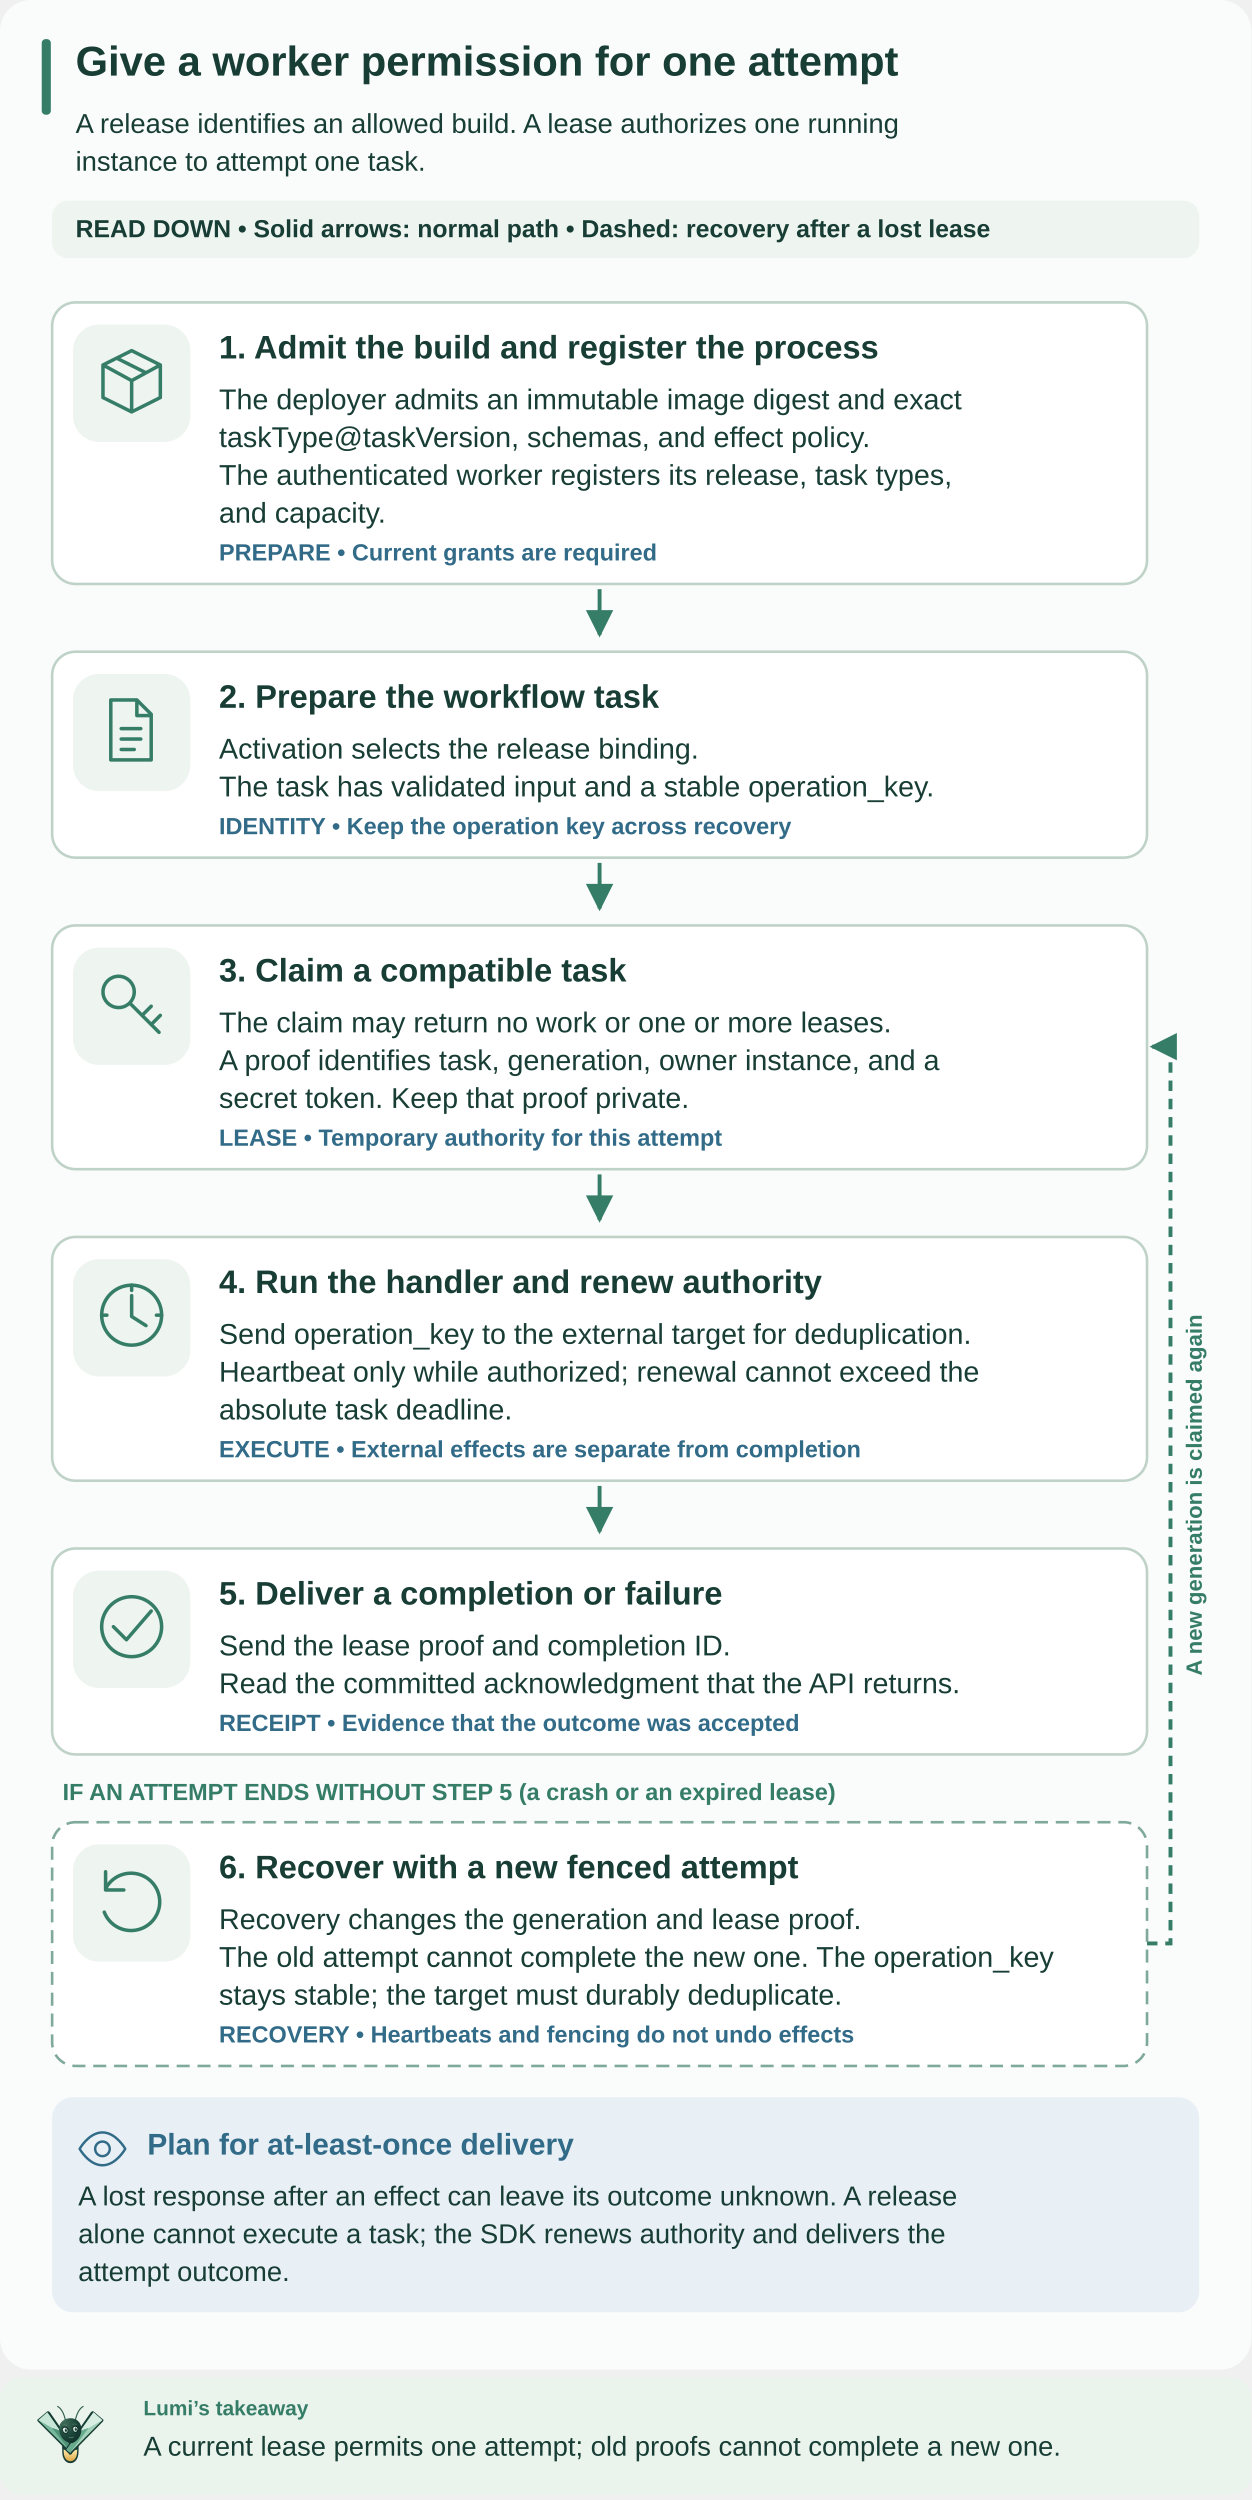
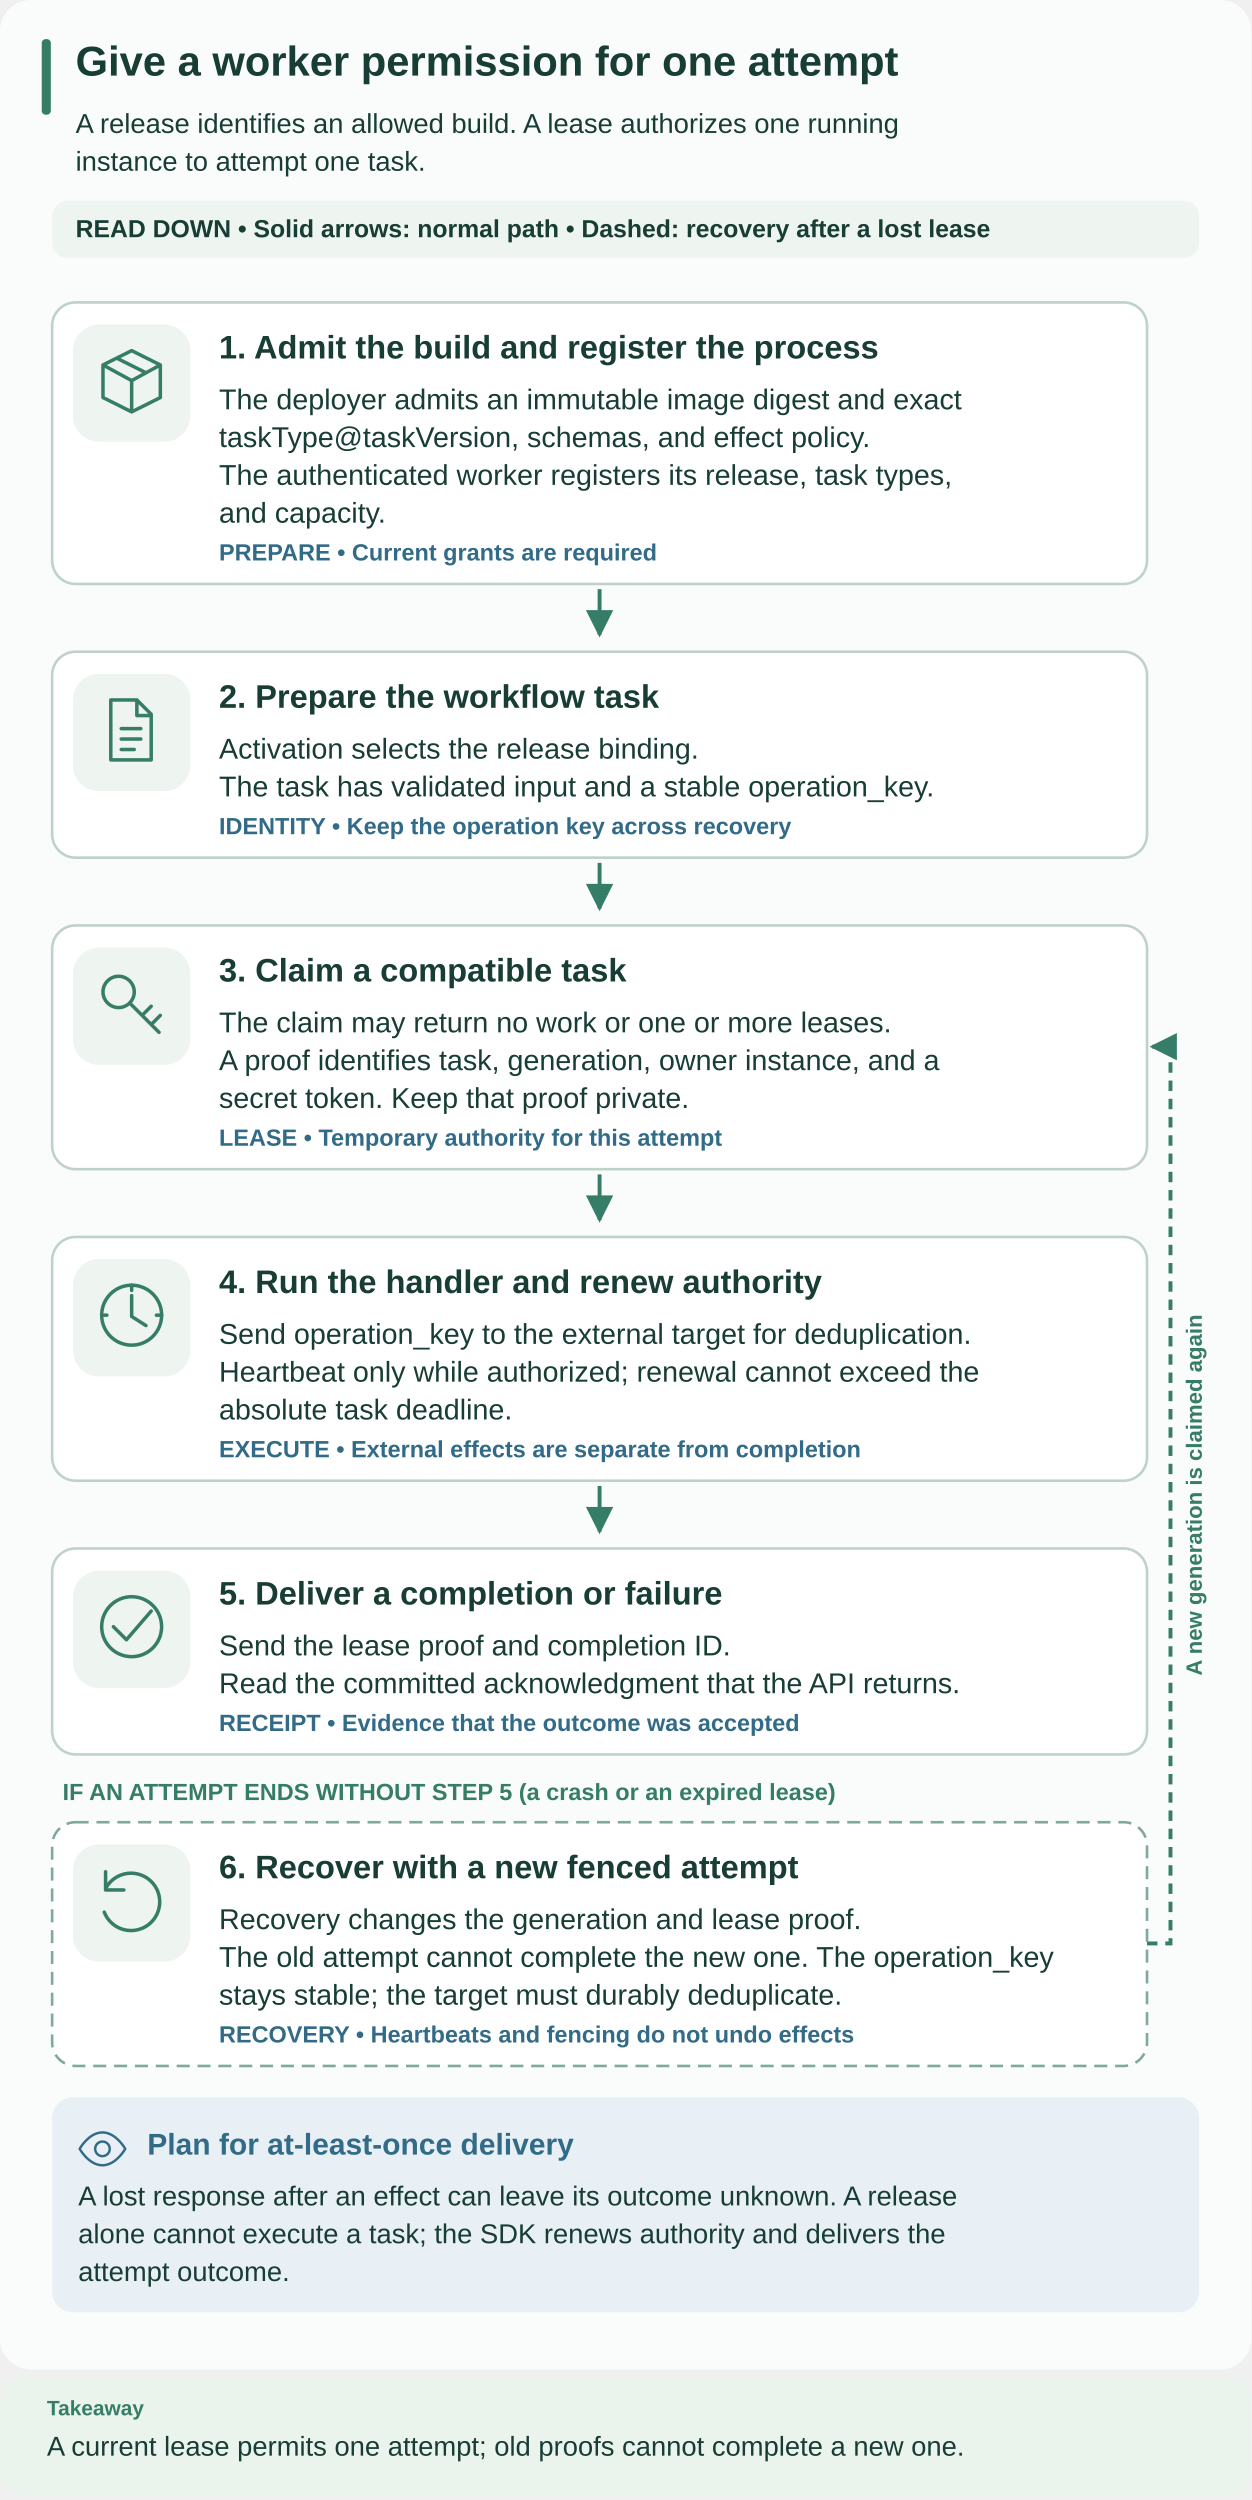
<svg xmlns="http://www.w3.org/2000/svg" width="960" height="1918" viewBox="0 0 960 1918" role="img" aria-labelledby="title desc">
  <defs>
    <marker id="arrow" viewBox="0 0 10 10" refX="9" refY="5" markerWidth="7" markerHeight="7" orient="auto">
      <path d="M0 0 10 5 0 10z" fill="#367D68" />
    </marker>
  </defs>
  <style>text{font-family:Arial,Helvetica,sans-serif}.edge{stroke:#367D68;stroke-width:3;fill:none;marker-end:url(#arrow)}</style>
  <rect width="960" height="1818" rx="24" fill="#FAFCFB" />
  <rect x="32" y="30" width="7" height="58" rx="3" fill="#367D68" />
  <text x="58" y="58" font-size="32" font-weight="700" fill="#173D34">Give a worker permission for one attempt</text>
  <text x="58" y="102" font-size="21" font-weight="400" fill="#173D34">A release identifies an allowed build. A lease authorizes one running</text>
  <text x="58" y="131" font-size="21" font-weight="400" fill="#173D34">instance to attempt one task.</text>
  <rect x="40" y="154" width="880" height="44" rx="12" fill="#EEF4F0" />
  <text x="58" y="182" font-size="19" font-weight="600" fill="#173D34">READ DOWN  •  Solid arrows: normal path  •  Dashed: recovery after a lost lease</text>
  <rect x="40" y="232" width="840" height="216" rx="18" fill="white" stroke="#BFD2C8" stroke-width="2" />
  <rect x="56" y="249" width="90" height="90" rx="20" fill="#EEF4F0" />
  <g transform="translate(73 264) scale(1)" stroke="#367D68" stroke-width="2.7" fill="none" stroke-linecap="round" stroke-linejoin="round">
    <path d="m6 16 22-11 22 11v25L28 52 6 41z M6 16l22 12 22-12 M28 28v24 M17 11l22 11" />
  </g>
  <text x="168" y="275" font-size="25" font-weight="700" fill="#173D34">1. Admit the build and register the process</text>
  <text x="168" y="314" font-size="22" font-weight="400" fill="#173D34">The deployer admits an immutable image digest and exact</text>
  <text x="168" y="343" font-size="22" font-weight="400" fill="#173D34">taskType@taskVersion, schemas, and effect policy.</text>
  <text x="168" y="372" font-size="22" font-weight="400" fill="#173D34">The authenticated worker registers its release, task types,</text>
  <text x="168" y="401" font-size="22" font-weight="400" fill="#173D34">and capacity.</text>
  <text x="168" y="430" font-size="18" font-weight="600" fill="#326B88">PREPARE • Current grants are required</text>
  <path class="edge" d="M460 452v35" />
  <rect x="40" y="500" width="840" height="158" rx="18" fill="white" stroke="#BFD2C8" stroke-width="2" />
  <rect x="56" y="517" width="90" height="90" rx="20" fill="#EEF4F0" />
  <g transform="translate(73 532) scale(1)" stroke="#367D68" stroke-width="2.7" fill="none" stroke-linecap="round" stroke-linejoin="round">
    <path d="M12 5h20l11 11v35H12z M32 5v12h11 M20 27h15 M20 35h15 M20 43h10" />
  </g>
  <text x="168" y="543" font-size="25" font-weight="700" fill="#173D34">2. Prepare the workflow task</text>
  <text x="168" y="582" font-size="22" font-weight="400" fill="#173D34">Activation selects the release binding.</text>
  <text x="168" y="611" font-size="22" font-weight="400" fill="#173D34">The task has validated input and a stable operation_key.</text>
  <text x="168" y="640" font-size="18" font-weight="600" fill="#326B88">IDENTITY • Keep the operation key across recovery</text>
  <path class="edge" d="M460 662v35" />
  <rect x="40" y="710" width="840" height="187" rx="18" fill="white" stroke="#BFD2C8" stroke-width="2" />
  <rect x="56" y="727" width="90" height="90" rx="20" fill="#EEF4F0" />
  <g transform="translate(73 742) scale(1)" stroke="#367D68" stroke-width="2.7" fill="none" stroke-linecap="round" stroke-linejoin="round">
    <circle cx="18" cy="19" r="12" />
    <path d="m27 28 22 22 M36 37l7-7 M43 44l7-7" />
  </g>
  <text x="168" y="753" font-size="25" font-weight="700" fill="#173D34">3. Claim a compatible task</text>
  <text x="168" y="792" font-size="22" font-weight="400" fill="#173D34">The claim may return no work or one or more leases.</text>
  <text x="168" y="821" font-size="22" font-weight="400" fill="#173D34">A proof identifies task, generation, owner instance, and a</text>
  <text x="168" y="850" font-size="22" font-weight="400" fill="#173D34">secret token. Keep that proof private.</text>
  <text x="168" y="879" font-size="18" font-weight="600" fill="#326B88">LEASE • Temporary authority for this attempt</text>
  <path class="edge" d="M460 901v35" />
  <rect x="40" y="949" width="840" height="187" rx="18" fill="white" stroke="#BFD2C8" stroke-width="2" />
  <rect x="56" y="966" width="90" height="90" rx="20" fill="#EEF4F0" />
  <g transform="translate(73 981) scale(1)" stroke="#367D68" stroke-width="2.7" fill="none" stroke-linecap="round" stroke-linejoin="round">
    <circle cx="28" cy="28" r="23" />
    <path d="M28 13v16l11 7 M28 5v4 M5 28h4 M47 28h4" />
  </g>
  <text x="168" y="992" font-size="25" font-weight="700" fill="#173D34">4. Run the handler and renew authority</text>
  <text x="168" y="1031" font-size="22" font-weight="400" fill="#173D34">Send operation_key to the external target for deduplication.</text>
  <text x="168" y="1060" font-size="22" font-weight="400" fill="#173D34">Heartbeat only while authorized; renewal cannot exceed the</text>
  <text x="168" y="1089" font-size="22" font-weight="400" fill="#173D34">absolute task deadline.</text>
  <text x="168" y="1118" font-size="18" font-weight="600" fill="#326B88">EXECUTE • External effects are separate from completion</text>
  <path class="edge" d="M460 1140v35" />
  <rect x="40" y="1188" width="840" height="158" rx="18" fill="white" stroke="#BFD2C8" stroke-width="2" />
  <rect x="56" y="1205" width="90" height="90" rx="20" fill="#EEF4F0" />
  <g transform="translate(73 1220) scale(1)" stroke="#367D68" stroke-width="2.7" fill="none" stroke-linecap="round" stroke-linejoin="round">
    <circle cx="28" cy="28" r="23" />
    <path d="m14 28 10 10 19-22" />
  </g>
  <text x="168" y="1231" font-size="25" font-weight="700" fill="#173D34">5. Deliver a completion or failure</text>
  <text x="168" y="1270" font-size="22" font-weight="400" fill="#173D34">Send the lease proof and completion ID.</text>
  <text x="168" y="1299" font-size="22" font-weight="400" fill="#173D34">Read the committed acknowledgment that the API returns.</text>
  <text x="168" y="1328" font-size="18" font-weight="600" fill="#326B88">RECEIPT • Evidence that the outcome was accepted</text>
  <rect x="40" y="1398" width="840" height="187" rx="18" fill="white" stroke="#7FA99A" stroke-width="2" stroke-dasharray="10 6" />
  <rect x="56" y="1415" width="90" height="90" rx="20" fill="#EEF4F0" />
  <g transform="translate(73 1430) scale(1)" stroke="#367D68" stroke-width="2.7" fill="none" stroke-linecap="round" stroke-linejoin="round">
    <path d="M8 19A22 22 0 1 1 7 37 M8 6v14h14" />
  </g>
  <text x="168" y="1441" font-size="25" font-weight="700" fill="#173D34">6. Recover with a new fenced attempt</text>
  <text x="168" y="1480" font-size="22" font-weight="400" fill="#173D34">Recovery changes the generation and lease proof.</text>
  <text x="168" y="1509" font-size="22" font-weight="400" fill="#173D34">The old attempt cannot complete the new one. The operation_key</text>
  <text x="168" y="1538" font-size="22" font-weight="400" fill="#173D34">stays stable; the target must durably deduplicate.</text>
  <text x="168" y="1567" font-size="18" font-weight="600" fill="#326B88">RECOVERY • Heartbeats and fencing do not undo effects</text>
  <text x="48" y="1381" font-size="18" font-weight="700" fill="#367D68">IF AN ATTEMPT ENDS WITHOUT STEP 5 (a crash or an expired lease)</text>
  <path d="M880 1491H898V803H884" fill="none" stroke="#367D68" stroke-width="3" stroke-dasharray="8 6" marker-end="url(#arrow)" />
  <text x="922" y="1147" transform="rotate(-90 922 1147)" text-anchor="middle" font-size="17" font-weight="700" fill="#367D68">A new generation is claimed again</text>
  <rect x="40" y="1609" width="880" height="165" rx="16" fill="#E8F0F6" />
  <g transform="translate(59 1629) scale(0.7)" stroke="#326B88" stroke-width="2.7" fill="none" stroke-linecap="round" stroke-linejoin="round">
    <path d="M3 28s10-18 25-18 25 18 25 18-10 18-25 18S3 28 3 28z" />
    <circle cx="28" cy="28" r="8" />
  </g>
  <text x="113" y="1653" font-size="23" font-weight="700" fill="#326B88">Plan for at-least-once delivery</text>
  <text x="60" y="1692" font-size="21" font-weight="400" fill="#173D34">A lost response after an effect can leave its outcome unknown. A release</text>
  <text x="60" y="1721" font-size="21" font-weight="400" fill="#173D34">alone cannot execute a task; the SDK renews authority and delivers the</text>
  <text x="60" y="1750" font-size="21" font-weight="400" fill="#173D34">attempt outcome.</text>
-   <g id="lumi-takeaway">
+   <g id="takeaway">
    <rect x="0" y="1824" width="960" height="90" rx="16" fill="#EAF4ED" />
-     <g transform="translate(22 1835) scale(.25)">
-       <defs>
-         <radialGradient id="lumi-face" cx=".3" cy=".2" r=".9">
-           <stop stop-color="#3C6957" />
-           <stop offset=".55" stop-color="#1C463A" />
-           <stop offset="1" stop-color="#102E28" />
-         </radialGradient>
-         <linearGradient id="lumi-eye" x1="0" y1="0" x2="0" y2="1">
-           <stop stop-color="#FFFFFF" />
-           <stop offset="1" stop-color="#B8DCC8" />
-         </linearGradient>
-         <linearGradient id="lumi-lantern" x1="0" y1="0" x2="0" y2="1">
-           <stop stop-color="#FFEDAD" />
-           <stop offset="1" stop-color="#DDA743" />
-         </linearGradient>
-       </defs>
-       <g stroke-linecap="round" stroke-linejoin="round">
-         <path d="M113 89C109 67 100 51 89 45M143 89C147 67 156 51 167 45" fill="none" stroke="#315C4E" stroke-width="3.5" />
-         <path d="M102 134Q128 122 154 134L153 184C153 206 142 219 128 219C114 219 103 206 103 184Z" fill="#173D34" />
-         <path d="M107 177Q128 185 149 177L148 191C146 205 138 213 128 213C118 213 110 205 108 191Z" fill="url(#lumi-lantern)" />
-         <path d="M30 83L56 61Q61 57 66 64L142 174L130 193L28 91Q24 86 30 83Z" fill="#173D34" />
-         <path d="M57 63L135 175L129 185L30 87Z" fill="#78B89C" />
-         <path d="M57 63L96 119L72 111L30 87Z" fill="#C7E6D7" />
-         <path d="M72 111L96 119L135 175L129 185Z" fill="#4F9479" />
-         <path d="M226 83L200 61Q195 57 190 64L111 178L127 194L228 91Q232 86 226 83Z" fill="#173D34" />
-         <path d="M199 63L116 178L127 187L226 87Z" fill="#A1D1B9" />
-         <path d="M199 63L160 119L184 111L226 87Z" fill="#D8EEE3" />
-         <path d="M184 111L160 119L116 178L127 187Z" fill="#68AA8D" />
-         <g transform="rotate(-5 128 120)">
-           <path d="M94 115C93 95 108 81 128 81C148 81 163 95 162 115       C162 135 150 152 130 158C109 155 95 138 94 115Z" fill="url(#lumi-face)" />
-           <path d="M98 111C98 96 110 86 124 85" fill="none" stroke="#83AF94" stroke-width="1.2" opacity=".5" />
-           <path d="M128 87C124 99 124 106 126 112" fill="none" stroke="#58856B" stroke-width="1" opacity=".4" />
-           <path d="M103 114C104 106 111 103 117 107C124 111 124 120 119 126       C111 131 104 124 103 114Z" fill="#0C2923" />
-           <path d="M105 114C106 109 111 107 116 110C120 113 121 120 117 124       C111 127 106 122 105 114Z" fill="url(#lumi-eye)" />
-           <ellipse cx="114.5" cy="116.5" rx="3.3" ry="5.4" fill="#173D34" />
-           <circle cx="115.5" cy="113.5" r="1.4" fill="#FFFFFF" />
-           <path d="M135 112C138 105 145 103 151 108C156 114 153 124 147 127       C139 129 133 120 135 112Z" fill="#0C2923" />
-           <path d="M137 113C139 108 144 107 148 110C152 114 150 121 146 124       C140 126 136 120 137 113Z" fill="url(#lumi-eye)" />
-           <ellipse cx="145" cy="116" rx="3.3" ry="5.4" fill="#173D34" />
-           <circle cx="146" cy="113" r="1.4" fill="#FFFFFF" />
-           <path d="M106 101Q112 98 118 102M137 101Q143 98 149 102" fill="none" stroke="#6C997E" stroke-width="1.8" opacity=".65" />
-           <path d="M122 140Q129 143 136 139" fill="none" stroke="#84B295" stroke-width="1.5" />
-         </g>
-       </g>
-     </g>
-     <text x="110" y="1853" style="font-family:Arial,Helvetica,sans-serif;font-size:16px;font-weight:700;fill:#367D68">Lumi’s takeaway</text>
-     <text x="110" y="1884" style="font-family:Arial,Helvetica,sans-serif;font-size:21px;fill:#173D34">A current lease permits one attempt; old proofs cannot complete a new one.</text>
+     <text x="36" y="1853" style="font-family:Arial,Helvetica,sans-serif;font-size:16px;font-weight:700;fill:#367D68">Takeaway</text>
+     <text x="36" y="1884" style="font-family:Arial,Helvetica,sans-serif;font-size:21px;fill:#173D34">A current lease permits one attempt; old proofs cannot complete a new one.</text>
  </g>
</svg>
